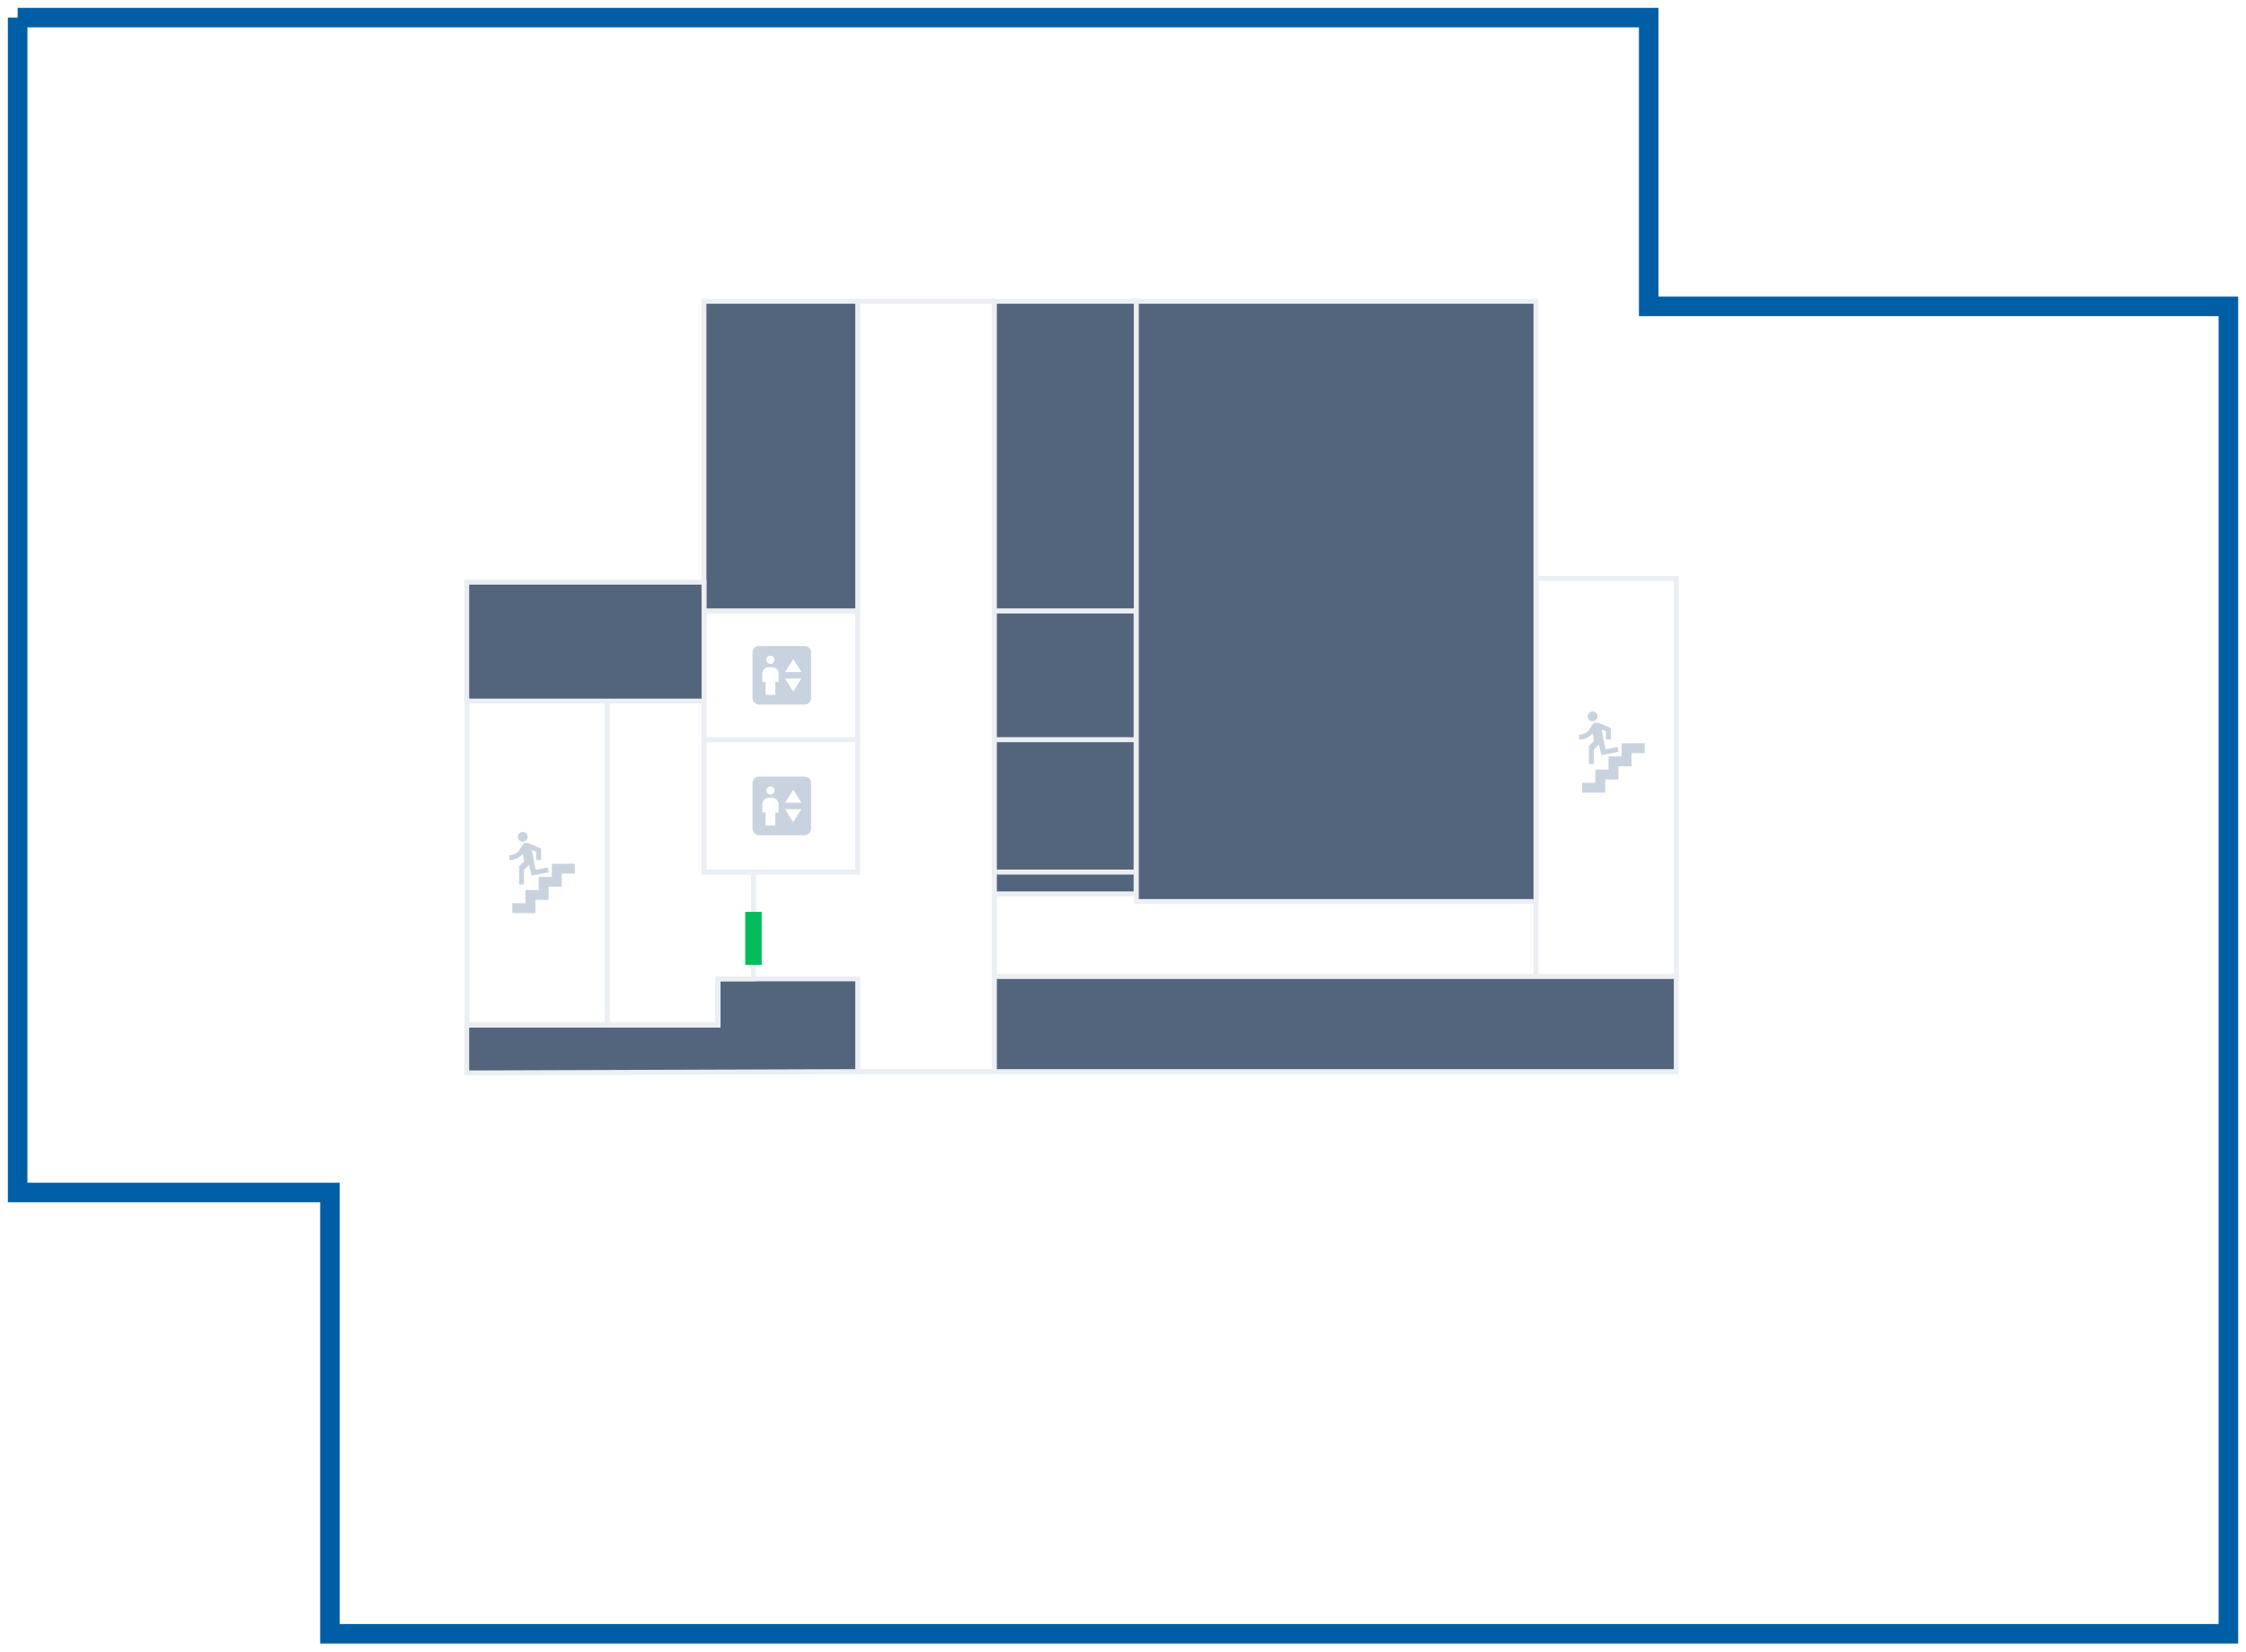
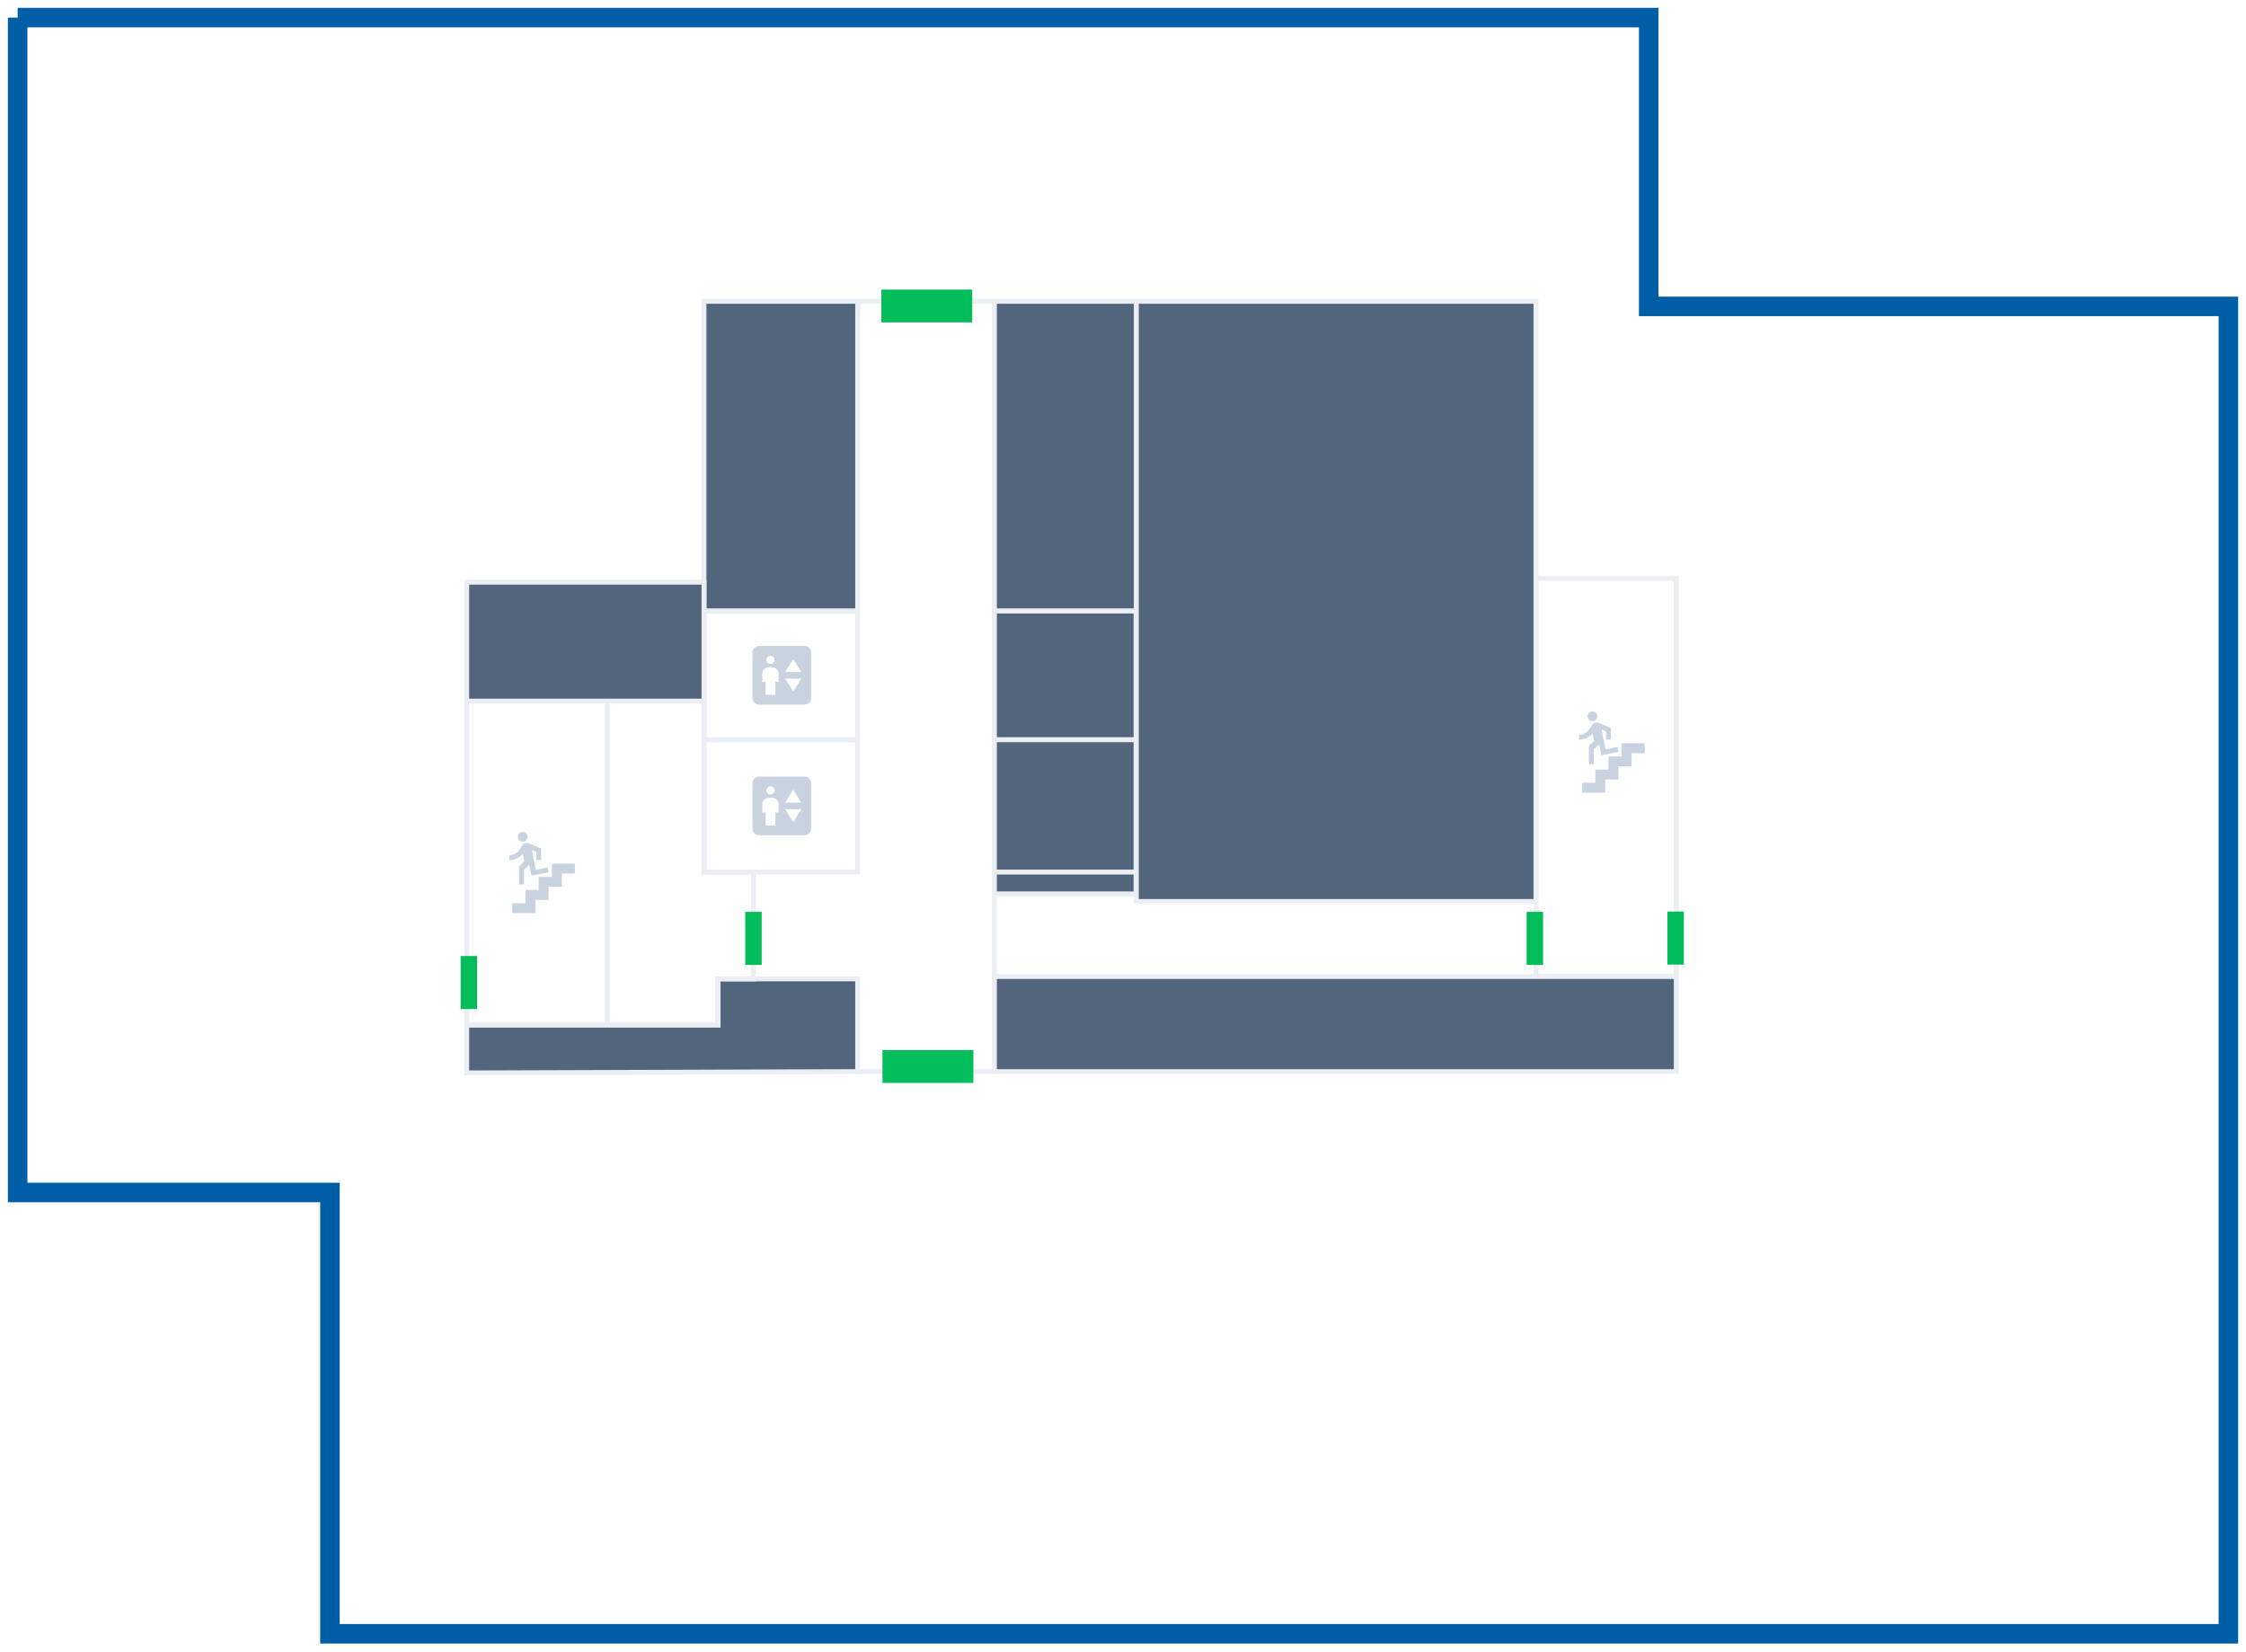
- <svg xmlns="http://www.w3.org/2000/svg" width="100%" height="100%" viewBox="0 0 45989 33818" version="1.1" xml:space="preserve" style="fill-rule:evenodd;clip-rule:evenodd;stroke-linecap:round;stroke-miterlimit:1.5;">
+ <svg xmlns="http://www.w3.org/2000/svg" width="100%" height="100%" viewBox="0 0 45989 33818" version="1.1" xml:space="preserve" style="fill-rule:evenodd;clip-rule:evenodd;stroke-linecap:round;stroke-miterlimit:1.5;" id="svg17">
+   <defs id="defs17" />
  <g id="L10">
    <g id="detail">
-       <path d="M20361.8,18305.1l0,1692.87" style="fill:none;stroke:#ebeff3;stroke-width:100px;" />
-       <rect x="31450.2" y="11844.3" width="2872.78" height="8153.72" style="fill:none;stroke:#ebeff3;stroke-width:100px;" />
-       <rect x="9561" y="14354" width="2870" height="6624" style="fill:none;stroke:#ebeff3;stroke-width:100px;" />
-       <path d="M17561.8,21943.9l2800,-0" style="fill:none;stroke:#ebeff3;stroke-width:100px;" />
-       <path d="M17561.8,6404.28l0,-234.284l2800,0l0,234.284" style="fill:none;stroke:#ebeff3;stroke-width:100px;" />
-       <rect x="20361.8" y="19998" width="13961.2" height="1945.86" style="fill:#53657d;stroke:#ebeff3;stroke-width:100px;" />
-       <rect x="14415" y="12508.8" width="3146.84" height="2640" style="fill:none;stroke:#ebeff3;stroke-width:100px;" />
-       <rect x="14415" y="15148.8" width="3146.84" height="2710" style="fill:none;stroke:#ebeff3;stroke-width:100px;" />
-       <rect x="20361.8" y="12508.8" width="2900" height="2640" style="fill:#53657d;stroke:#ebeff3;stroke-width:100px;" />
-       <rect x="20361.8" y="15148.8" width="2900" height="2710" style="fill:#53657d;stroke:#ebeff3;stroke-width:100px;" />
-       <path d="M17561.8,21943.9l-8005,27.142l0,-977.866l5147.16,0l0,-948.134l2857.84,0l0,1898.86Z" style="fill:#53657d;stroke:#ebeff3;stroke-width:100px;" />
-       <rect x="20361.8" y="17858.8" width="2900" height="446.348" style="fill:#53657d;stroke:#ebeff3;stroke-width:100px;" />
-       <path d="M15428,17858.8l-1013,0l0,-3504.78l-1984,-0l0,6624l2262,-0l0.654,-933l731.94,0l2.406,-2186.22Z" style="fill:none;stroke:#ebeff3;stroke-width:100px;" />
-       <rect x="20361.8" y="6170" width="2905.94" height="6338.78" style="fill:#53657d;stroke:#ebeff3;stroke-width:100px;" />
-       <rect x="14415" y="6170" width="3146.84" height="6338.78" style="fill:#53657d;stroke:#ebeff3;stroke-width:100px;" />
-       <rect x="9557" y="11922" width="4858" height="2434.78" style="fill:#53657d;stroke:#ebeff3;stroke-width:100px;" />
-       <g>
-         <path d="M33205.8,15220.4l-0,269.769l-269.77,0l0,269.77l-269.769,0l-0,269.77l-269.77,-0l-0,202.327l472.097,-0l-0,-269.77l269.77,0l-0,-269.769l269.769,-0l0,-269.77l269.77,0l-0,-202.327l-472.097,-0Z" style="fill:#c9d3df;fill-rule:nonzero;" />
-         <path d="M32609.5,14770.3c-54.595,0 -100.174,-46.079 -100.174,-100.173c0,-56.098 45.579,-100.174 100.174,-100.174c55.596,0 100.174,44.076 100.174,100.174c-0,54.094 -44.578,100.173 -100.174,100.173m180.813,695.206l-50.086,-219.38l-105.684,100.174l0,300.521l-100.174,-0l0,-375.652l105.684,-100.174l-30.553,-150.26c-64.612,75.13 -164.786,125.217 -275.478,125.217l0,-100.174c95.666,0 175.304,-50.087 215.874,-121.21l50.087,-79.137c20.035,-31.054 50.087,-50.087 84.647,-50.087c15.527,-0 25.044,4.007 40.57,4.007l259.951,110.191l0,236.41l-100.173,0l-0,-171.297l-89.656,-35.061l80.139,406.706l245.426,-50.087l20.035,100.173l-350.609,69.12Z" style="fill:#c9d3df;fill-rule:nonzero;" />
+       <path d="M20361.8,18305.1l0,1692.87" style="fill:none;stroke:#ebeff3;stroke-width:100px;" id="path1" />
+       <rect x="31450.2" y="11844.3" width="2872.78" height="8153.72" style="fill:none;stroke:#ebeff3;stroke-width:100px;" id="rect1" />
+       <rect x="9561" y="14354" width="2870" height="6624" style="fill:none;stroke:#ebeff3;stroke-width:100px;" id="rect2" />
+       <path d="M17561.8,21943.9l2800,-0" style="fill:none;stroke:#ebeff3;stroke-width:100px;" id="path2" />
+       <path d="M17561.8,6404.28l0,-234.284l2800,0l0,234.284" style="fill:none;stroke:#ebeff3;stroke-width:100px;" id="path3" />
+       <rect x="20361.8" y="19998" width="13961.2" height="1945.86" style="fill:#53657d;stroke:#ebeff3;stroke-width:100px;" id="rect3" />
+       <rect x="14415" y="12508.8" width="3146.84" height="2640" style="fill:none;stroke:#ebeff3;stroke-width:100px;" id="rect4" />
+       <rect x="14415" y="15148.8" width="3146.84" height="2710" style="fill:none;stroke:#ebeff3;stroke-width:100px;" id="rect5" />
+       <rect x="20361.8" y="12508.8" width="2900" height="2640" style="fill:#53657d;stroke:#ebeff3;stroke-width:100px;" id="rect6" />
+       <rect x="20361.8" y="15148.8" width="2900" height="2710" style="fill:#53657d;stroke:#ebeff3;stroke-width:100px;" id="rect7" />
+       <path d="M17561.8,21943.9l-8005,27.142l0,-977.866l5147.16,0l0,-948.134l2857.84,0l0,1898.86Z" style="fill:#53657d;stroke:#ebeff3;stroke-width:100px;" id="path7" />
+       <rect x="20361.8" y="17858.8" width="2900" height="446.348" style="fill:#53657d;stroke:#ebeff3;stroke-width:100px;" id="rect8" />
+       <path d="M15428,17858.8l-1013,0l0,-3504.78l-1984,-0l0,6624l2262,-0l0.654,-933l731.94,0l2.406,-2186.22Z" style="fill:none;stroke:#ebeff3;stroke-width:100px;" id="path8" />
+       <rect x="20361.8" y="6170" width="2905.94" height="6338.78" style="fill:#53657d;stroke:#ebeff3;stroke-width:100px;" id="rect9" />
+       <rect x="14415" y="6170" width="3146.84" height="6338.78" style="fill:#53657d;stroke:#ebeff3;stroke-width:100px;" id="rect10" />
+       <rect x="9557" y="11922" width="4858" height="2434.78" style="fill:#53657d;stroke:#ebeff3;stroke-width:100px;" id="rect11" />
+       <g id="g12">
+         <path d="M33205.8,15220.4l-0,269.769l-269.77,0l0,269.77l-269.769,0l-0,269.77l-269.77,-0l-0,202.327l472.097,-0l-0,-269.77l269.77,0l-0,-269.769l269.769,-0l0,-269.77l269.77,0l-0,-202.327l-472.097,-0Z" style="fill:#c9d3df;fill-rule:nonzero;" id="path11" />
+         <path d="M32609.5,14770.3c-54.595,0 -100.174,-46.079 -100.174,-100.173c0,-56.098 45.579,-100.174 100.174,-100.174c55.596,0 100.174,44.076 100.174,100.174c-0,54.094 -44.578,100.173 -100.174,100.173m180.813,695.206l-50.086,-219.38l-105.684,100.174l0,300.521l-100.174,-0l0,-375.652l105.684,-100.174l-30.553,-150.26c-64.612,75.13 -164.786,125.217 -275.478,125.217l0,-100.174c95.666,0 175.304,-50.087 215.874,-121.21l50.087,-79.137c20.035,-31.054 50.087,-50.087 84.647,-50.087c15.527,-0 25.044,4.007 40.57,4.007l259.951,110.191l0,236.41l-100.173,0l-0,-171.297l-89.656,-35.061l80.139,406.706l245.426,-50.087l20.035,100.173l-350.609,69.12Z" style="fill:#c9d3df;fill-rule:nonzero;" id="path12" />
      </g>
-       <g>
-         <path d="M11299.8,17686.4l-0,269.769l-269.77,0l0,269.77l-269.769,0l-0,269.77l-269.77,-0l-0,202.327l472.097,-0l-0,-269.77l269.77,0l-0,-269.769l269.769,-0l0,-269.77l269.77,0l-0,-202.327l-472.097,-0Z" style="fill:#c9d3df;fill-rule:nonzero;" />
-         <path d="M10703.5,17236.3c-54.595,0 -100.174,-46.079 -100.174,-100.173c0,-56.098 45.579,-100.174 100.174,-100.174c55.596,-0 100.174,44.076 100.174,100.174c-0,54.094 -44.578,100.173 -100.174,100.173m180.813,695.206l-50.086,-219.38l-105.684,100.174l0,300.521l-100.174,-0l0,-375.652l105.684,-100.174l-30.553,-150.26c-64.612,75.13 -164.786,125.217 -275.478,125.217l0,-100.174c95.666,0 175.304,-50.087 215.874,-121.21l50.087,-79.137c20.035,-31.054 50.087,-50.087 84.647,-50.087c15.527,-0 25.044,4.007 40.57,4.007l259.951,110.191l0,236.41l-100.173,0l-0,-171.297l-89.656,-35.061l80.139,406.706l245.426,-50.087l20.035,100.173l-350.609,69.12Z" style="fill:#c9d3df;fill-rule:nonzero;" />
+       <g id="g14">
+         <path d="M11299.8,17686.4l-0,269.769l-269.77,0l0,269.77l-269.769,0l-0,269.77l-269.77,-0l-0,202.327l472.097,-0l-0,-269.77l269.77,0l-0,-269.769l269.769,-0l0,-269.77l269.77,0l-0,-202.327l-472.097,-0Z" style="fill:#c9d3df;fill-rule:nonzero;" id="path13" />
+         <path d="M10703.5,17236.3c-54.595,0 -100.174,-46.079 -100.174,-100.173c0,-56.098 45.579,-100.174 100.174,-100.174c55.596,-0 100.174,44.076 100.174,100.174c-0,54.094 -44.578,100.173 -100.174,100.173m180.813,695.206l-50.086,-219.38l-105.684,100.174l0,300.521l-100.174,-0l0,-375.652l105.684,-100.174l-30.553,-150.26c-64.612,75.13 -164.786,125.217 -275.478,125.217l0,-100.174c95.666,0 175.304,-50.087 215.874,-121.21l50.087,-79.137c20.035,-31.054 50.087,-50.087 84.647,-50.087c15.527,-0 25.044,4.007 40.57,4.007l259.951,110.191l0,236.41l-100.173,0l-0,-171.297l-89.656,-35.061l80.139,406.706l245.426,-50.087l20.035,100.173l-350.609,69.12Z" style="fill:#c9d3df;fill-rule:nonzero;" id="path14" />
      </g>
-       <path d="M16475.7,15903.8l-933.334,0c-73.333,0 -133.333,60 -133.333,133.334l0,933.333c0,73.333 60,133.333 133.333,133.333l933.334,0c73.333,0 133.333,-60 133.333,-133.333l0,-933.333c0,-73.334 -60,-133.334 -133.333,-133.334m-700,200c46,0 83.333,37.334 83.333,83.334c-0,46 -37.333,83.333 -83.333,83.333c-46,0 -83.334,-37.333 -83.334,-83.333c0,-46 37.334,-83.334 83.334,-83.334m166.666,533.334l-66.666,-0l-0,266.666l-200,0l-0,-266.666l-66.667,-0l-0,-166.667c-0,-73.333 60,-133.333 133.333,-133.333l66.667,-0c73.333,-0 133.333,60 133.333,133.333l0,166.667m300,200l-166.666,-266.667l333.333,0l-166.667,266.667m-166.666,-400l166.666,-266.667l166.667,266.667l-333.333,-0Z" style="fill:#c9d3df;fill-rule:nonzero;" />
-       <path d="M16475.7,13228.8l-933.334,0c-73.333,0 -133.333,60 -133.333,133.334l0,933.333c0,73.333 60,133.333 133.333,133.333l933.334,0c73.333,0 133.333,-60 133.333,-133.333l0,-933.333c0,-73.334 -60,-133.334 -133.333,-133.334m-700,200c46,0 83.333,37.334 83.333,83.334c-0,46 -37.333,83.333 -83.333,83.333c-46,0 -83.334,-37.333 -83.334,-83.333c0,-46 37.334,-83.334 83.334,-83.334m166.666,533.334l-66.666,-0l-0,266.666l-200,0l-0,-266.666l-66.667,-0l-0,-166.667c-0,-73.333 60,-133.333 133.333,-133.333l66.667,-0c73.333,-0 133.333,60 133.333,133.333l0,166.667m300,200l-166.666,-266.667l333.333,0l-166.667,266.667m-166.666,-400l166.666,-266.667l166.667,266.667l-333.333,-0Z" style="fill:#c9d3df;fill-rule:nonzero;" />
-       <rect x="23267.8" y="6170" width="8182.43" height="12290" style="fill:#53657d;stroke:#ebeff3;stroke-width:100px;" />
+       <path d="M16475.7,15903.8l-933.334,0c-73.333,0 -133.333,60 -133.333,133.334l0,933.333c0,73.333 60,133.333 133.333,133.333l933.334,0c73.333,0 133.333,-60 133.333,-133.333l0,-933.333c0,-73.334 -60,-133.334 -133.333,-133.334m-700,200c46,0 83.333,37.334 83.333,83.334c-0,46 -37.333,83.333 -83.333,83.333c-46,0 -83.334,-37.333 -83.334,-83.333c0,-46 37.334,-83.334 83.334,-83.334m166.666,533.334l-66.666,-0l-0,266.666l-200,0l-0,-266.666l-66.667,-0l-0,-166.667c-0,-73.333 60,-133.333 133.333,-133.333l66.667,-0c73.333,-0 133.333,60 133.333,133.333l0,166.667m300,200l-166.666,-266.667l333.333,0l-166.667,266.667m-166.666,-400l166.666,-266.667l166.667,266.667l-333.333,-0Z" style="fill:#c9d3df;fill-rule:nonzero;" id="path15" />
+       <path d="M16475.7,13228.8l-933.334,0c-73.333,0 -133.333,60 -133.333,133.334l0,933.333c0,73.333 60,133.333 133.333,133.333l933.334,0c73.333,0 133.333,-60 133.333,-133.333l0,-933.333c0,-73.334 -60,-133.334 -133.333,-133.334m-700,200c46,0 83.333,37.334 83.333,83.334c-0,46 -37.333,83.333 -83.333,83.333c-46,0 -83.334,-37.333 -83.334,-83.333c0,-46 37.334,-83.334 83.334,-83.334m166.666,533.334l-66.666,-0l-0,266.666l-200,0l-0,-266.666l-66.667,-0l-0,-166.667c-0,-73.333 60,-133.333 133.333,-133.333l66.667,-0c73.333,-0 133.333,60 133.333,133.333l0,166.667m300,200l-166.666,-266.667l333.333,0l-166.667,266.667m-166.666,-400l166.666,-266.667l166.667,266.667l-333.333,-0Z" style="fill:#c9d3df;fill-rule:nonzero;" id="path16" />
+       <rect x="23267.8" y="6170" width="8182.43" height="12290" style="fill:#53657d;stroke:#ebeff3;stroke-width:100px;" id="rect16" />
    </g>
    <g id="outline">
-       <path d="M361.34,361l33397.5,0l0,5913.15l11869.2,-0l0,27182.8l-38872,0l0,-9037l-6394.66,0l0,-24059Z" style="fill:none;stroke:#005ea6;stroke-width:400px;" />
+       <path d="M361.34,361l33397.5,0l0,5913.15l11869.2,-0l0,27182.8l-38872,0l0,-9037l-6394.66,0l0,-24059Z" style="fill:none;stroke:#005ea6;stroke-width:400px;" id="path17" />
    </g>
    <g id="doors_acu">
      <rect id="ACU-16" x="15259.5" y="18673" width="337" height="1086" style="fill:#03bd5b;" />
    </g>
+     <g id="doors_contacts">
+       <rect id="DRH-L10-005" x="31259.498" y="18673" width="337" height="1086" style="fill:#03bd5b" />
+       <rect id="DRH-L10-006" x="15259.5" y="18673" width="337" height="1086" style="fill-rule:evenodd;clip-rule:evenodd;stroke-linecap:round;stroke-miterlimit:1.5;fill:#03bd5b" transform="translate(-5827.5,904)" />
+       <rect id="DRH-L10-007" x="15259.5" y="18673" width="337" height="1086" style="fill-rule:evenodd;clip-rule:evenodd;stroke-linecap:round;stroke-miterlimit:1.5;fill:#03bd5b" transform="translate(18882.5,-6)" />
+       <path id="DRH-L10-008" d="m 19931,22176 v -672 h -1861 v 672 z" style="clip-rule:evenodd;fill:#03bd5b;fill-rule:evenodd;stroke-linecap:round;stroke-miterlimit:1.5" />
+       <path id="DRH-L10-010" d="m 19907.476,6601.762 v -672 h -1861 v 672 z" style="clip-rule:evenodd;fill:#03bd5b;fill-rule:evenodd;stroke-linecap:round;stroke-miterlimit:1.5" />
+     </g>
  </g>
</svg>
